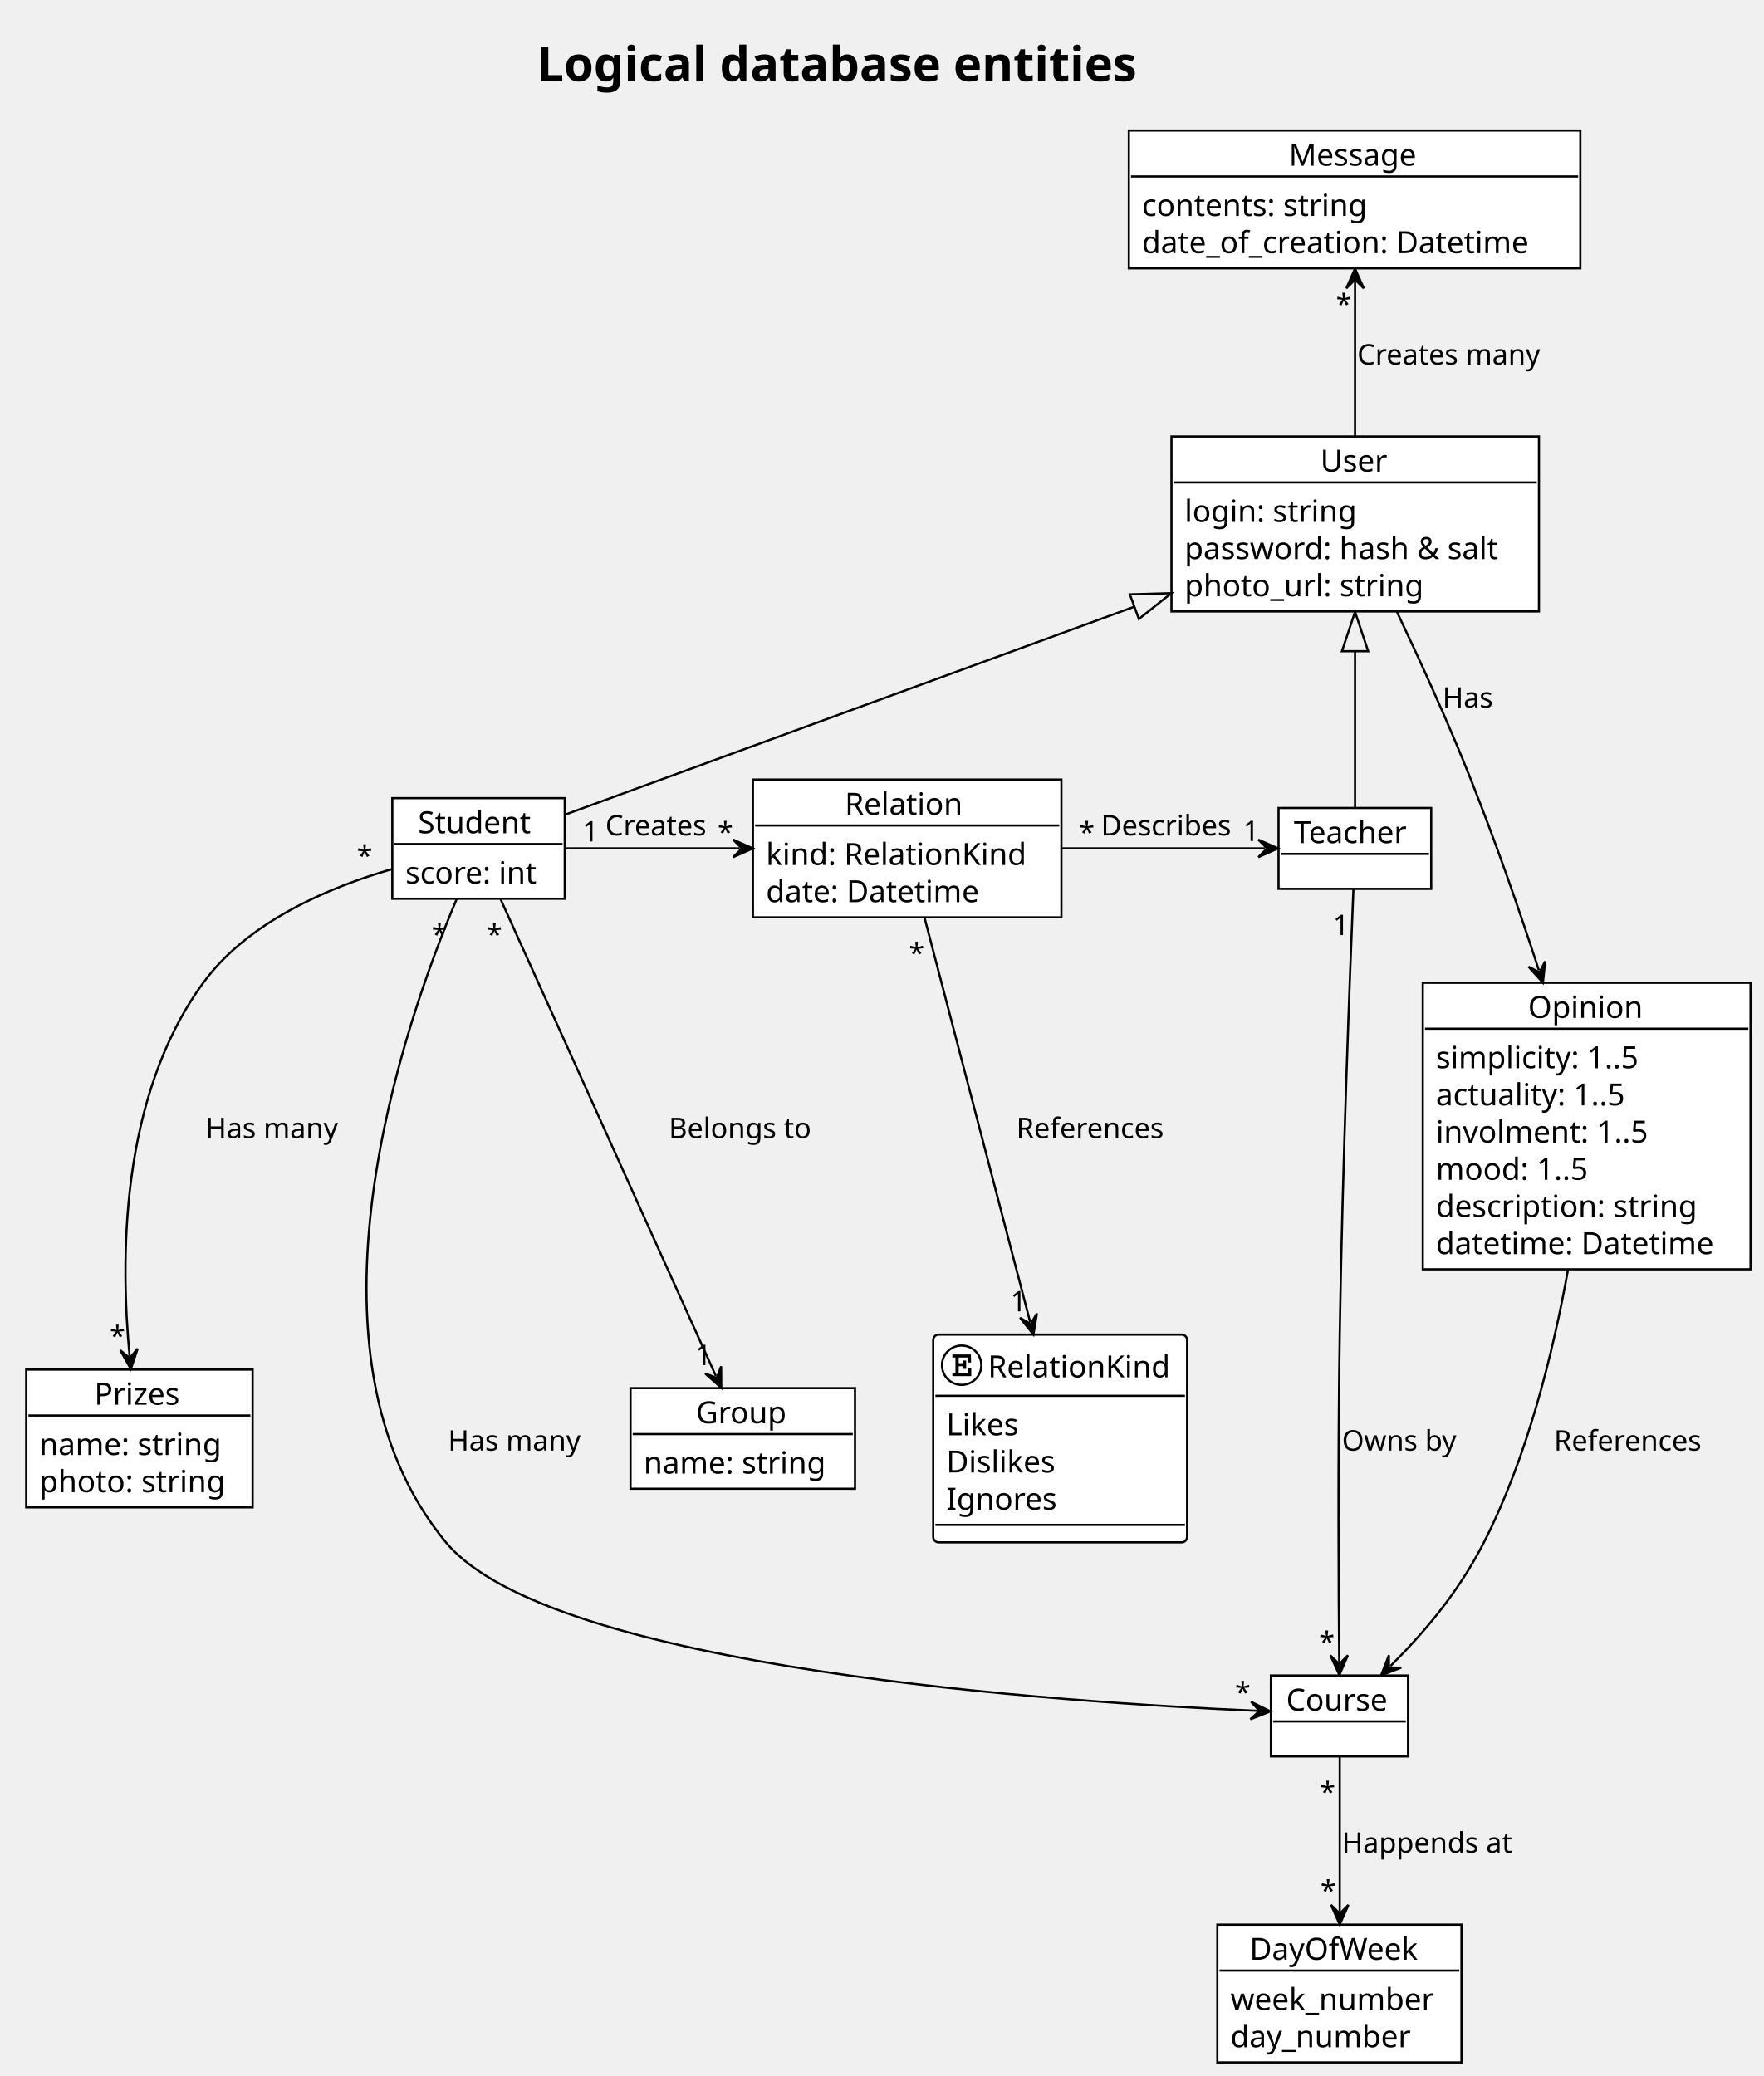
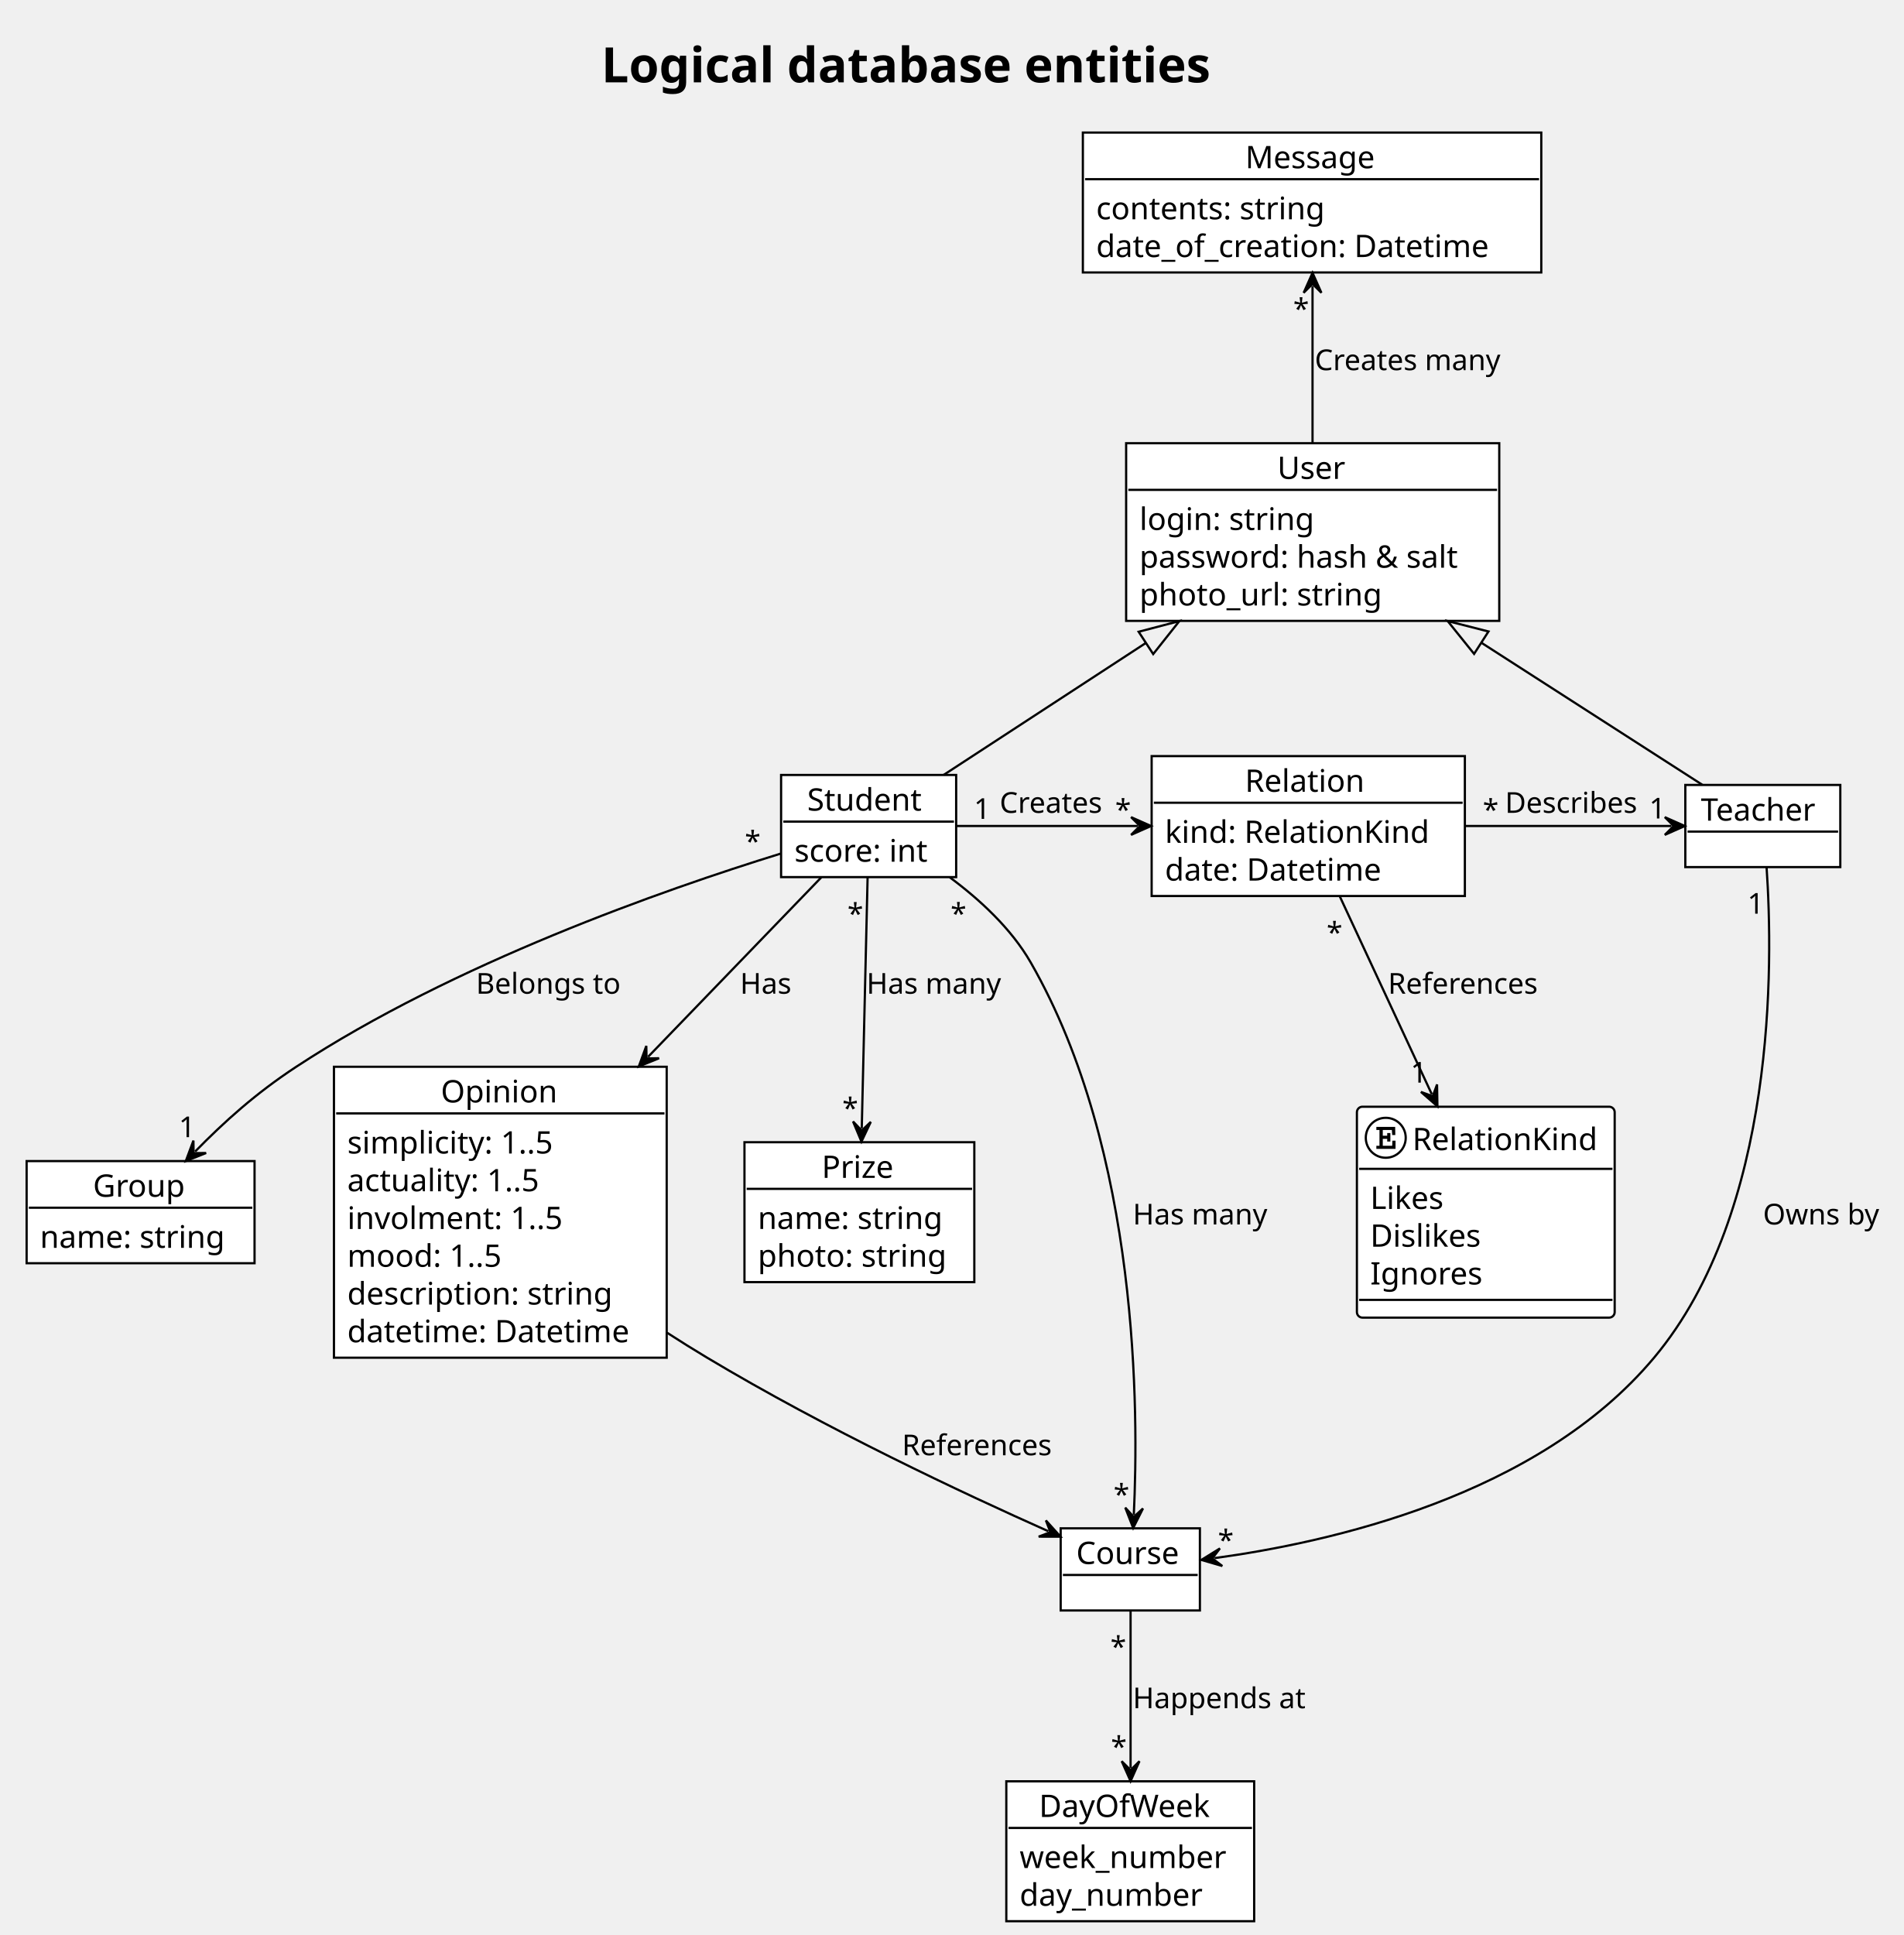
- <svg xmlns="http://www.w3.org/2000/svg" contentStyleType="text/css" height="950px" preserveAspectRatio="none" style="width:807px;height:950px;background:#FFFFFF;" version="1.1" viewBox="0 0 807 950" width="807px" zoomAndPan="magnify">
+ <svg xmlns="http://www.w3.org/2000/svg" contentStyleType="text/css" height="872px" preserveAspectRatio="none" style="width:858px;height:872px;background:#FFFFFF;" version="1.1" viewBox="0 0 858 872" width="858px" zoomAndPan="magnify">
  <defs />
  <g>
-     <text fill="#000000" font-family="Verdana" font-size="22" font-weight="bold" lengthAdjust="spacing" textLength="307.785" x="245.582" y="37.118">Logical database entities</text>
+     <text fill="#000000" font-family="Verdana" font-size="22" font-weight="bold" lengthAdjust="spacing" textLength="307.785" x="270.974" y="37.118">Logical database entities</text>
    <g id="elem_DayOfWeek">
-       <rect fill="#FFFFFF" height="63.044" style="stroke:#000000;stroke-width:1.0;" width="111.695" x="557" y="880.737" />
-       <text fill="#000000" font-family="Verdana" font-size="14" lengthAdjust="spacing" textLength="82.23" x="571.733" y="896.812">DayOfWeek</text>
-       <line style="stroke:#000000;stroke-width:1.0;" x1="558" x2="667.695" y1="901.752" y2="901.752" />
-       <text fill="#000000" font-family="Verdana" font-size="14" lengthAdjust="spacing" textLength="99.695" x="563" y="919.827">week_number</text>
-       <text fill="#000000" font-family="Verdana" font-size="14" lengthAdjust="spacing" textLength="88.689" x="563" y="936.842">day_number</text>
+       <rect fill="#FFFFFF" height="63.044" style="stroke:#000000;stroke-width:1.0;" width="111.695" x="453.5" y="802.737" />
+       <text fill="#000000" font-family="Verdana" font-size="14" lengthAdjust="spacing" textLength="82.23" x="468.233" y="818.812">DayOfWeek</text>
+       <line style="stroke:#000000;stroke-width:1.0;" x1="454.5" x2="564.195" y1="823.752" y2="823.752" />
+       <text fill="#000000" font-family="Verdana" font-size="14" lengthAdjust="spacing" textLength="99.695" x="459.5" y="841.827">week_number</text>
+       <text fill="#000000" font-family="Verdana" font-size="14" lengthAdjust="spacing" textLength="88.689" x="459.5" y="858.842">day_number</text>
    </g>
-     <g id="elem_Prizes">
-       <rect fill="#FFFFFF" height="63.044" style="stroke:#000000;stroke-width:1.0;" width="103.581" x="12" y="626.737" />
-       <text fill="#000000" font-family="Verdana" font-size="14" lengthAdjust="spacing" textLength="41.248" x="43.166" y="642.812">Prizes</text>
-       <line style="stroke:#000000;stroke-width:1.0;" x1="13" x2="114.581" y1="647.752" y2="647.752" />
-       <text fill="#000000" font-family="Verdana" font-size="14" lengthAdjust="spacing" textLength="90.713" x="18" y="665.827">name: string</text>
-       <text fill="#000000" font-family="Verdana" font-size="14" lengthAdjust="spacing" textLength="91.581" x="18" y="682.842">photo: string</text>
+     <g id="elem_Prize">
+       <rect fill="#FFFFFF" height="63.044" style="stroke:#000000;stroke-width:1.0;" width="103.581" x="335.5" y="514.737" />
+       <text fill="#000000" font-family="Verdana" font-size="14" lengthAdjust="spacing" textLength="33.954" x="370.313" y="530.812">Prize</text>
+       <line style="stroke:#000000;stroke-width:1.0;" x1="336.5" x2="438.081" y1="535.752" y2="535.752" />
+       <text fill="#000000" font-family="Verdana" font-size="14" lengthAdjust="spacing" textLength="90.713" x="341.5" y="553.827">name: string</text>
+       <text fill="#000000" font-family="Verdana" font-size="14" lengthAdjust="spacing" textLength="91.581" x="341.5" y="570.842">photo: string</text>
    </g>
    <g id="elem_User">
-       <rect fill="#FFFFFF" height="80.059" style="stroke:#000000;stroke-width:1.0;" width="168.147" x="536" y="199.737" />
-       <text fill="#000000" font-family="Verdana" font-size="14" lengthAdjust="spacing" textLength="31.855" x="604.145" y="215.812">User</text>
-       <line style="stroke:#000000;stroke-width:1.0;" x1="537" x2="703.146" y1="220.752" y2="220.752" />
-       <text fill="#000000" font-family="Verdana" font-size="14" lengthAdjust="spacing" textLength="85.251" x="542" y="238.827">login: string</text>
-       <text fill="#000000" font-family="Verdana" font-size="14" lengthAdjust="spacing" textLength="156.147" x="542" y="255.842">password: hash &amp; salt</text>
-       <text fill="#000000" font-family="Verdana" font-size="14" lengthAdjust="spacing" textLength="119.157" x="542" y="272.856">photo_url: string</text>
+       <rect fill="#FFFFFF" height="80.059" style="stroke:#000000;stroke-width:1.0;" width="168.147" x="507.5" y="199.737" />
+       <text fill="#000000" font-family="Verdana" font-size="14" lengthAdjust="spacing" textLength="31.855" x="575.645" y="215.812">User</text>
+       <line style="stroke:#000000;stroke-width:1.0;" x1="508.5" x2="674.646" y1="220.752" y2="220.752" />
+       <text fill="#000000" font-family="Verdana" font-size="14" lengthAdjust="spacing" textLength="85.251" x="513.5" y="238.827">login: string</text>
+       <text fill="#000000" font-family="Verdana" font-size="14" lengthAdjust="spacing" textLength="156.147" x="513.5" y="255.842">password: hash &amp; salt</text>
+       <text fill="#000000" font-family="Verdana" font-size="14" lengthAdjust="spacing" textLength="119.157" x="513.5" y="272.856">photo_url: string</text>
    </g>
    <g id="elem_Message">
-       <rect fill="#FFFFFF" height="63.044" style="stroke:#000000;stroke-width:1.0;" width="206.585" x="516.5" y="59.737" />
-       <text fill="#000000" font-family="Verdana" font-size="14" lengthAdjust="spacing" textLength="60.197" x="589.694" y="75.812">Message</text>
-       <line style="stroke:#000000;stroke-width:1.0;" x1="517.5" x2="722.085" y1="80.752" y2="80.752" />
-       <text fill="#000000" font-family="Verdana" font-size="14" lengthAdjust="spacing" textLength="111.665" x="522.5" y="98.827">contents: string</text>
-       <text fill="#000000" font-family="Verdana" font-size="14" lengthAdjust="spacing" textLength="194.585" x="522.5" y="115.842">date_of_creation: Datetime</text>
+       <rect fill="#FFFFFF" height="63.044" style="stroke:#000000;stroke-width:1.0;" width="206.585" x="488" y="59.737" />
+       <text fill="#000000" font-family="Verdana" font-size="14" lengthAdjust="spacing" textLength="60.197" x="561.194" y="75.812">Message</text>
+       <line style="stroke:#000000;stroke-width:1.0;" x1="489" x2="693.585" y1="80.752" y2="80.752" />
+       <text fill="#000000" font-family="Verdana" font-size="14" lengthAdjust="spacing" textLength="111.665" x="494" y="98.827">contents: string</text>
+       <text fill="#000000" font-family="Verdana" font-size="14" lengthAdjust="spacing" textLength="194.585" x="494" y="115.842">date_of_creation: Datetime</text>
    </g>
    <g id="elem_Teacher">
-       <rect fill="#FFFFFF" height="37.015" style="stroke:#000000;stroke-width:1.0;" width="69.843" x="585" y="369.737" />
-       <text fill="#000000" font-family="Verdana" font-size="14" lengthAdjust="spacing" textLength="55.843" x="592" y="385.812">Teacher</text>
-       <line style="stroke:#000000;stroke-width:1.0;" x1="586" x2="653.843" y1="390.752" y2="390.752" />
+       <rect fill="#FFFFFF" height="37.015" style="stroke:#000000;stroke-width:1.0;" width="69.843" x="759.5" y="353.737" />
+       <text fill="#000000" font-family="Verdana" font-size="14" lengthAdjust="spacing" textLength="55.843" x="766.5" y="369.812">Teacher</text>
+       <line style="stroke:#000000;stroke-width:1.0;" x1="760.5" x2="828.343" y1="374.752" y2="374.752" />
    </g>
    <g id="elem_Student">
-       <rect fill="#FFFFFF" height="46.029" style="stroke:#000000;stroke-width:1.0;" width="78.897" x="179.5" y="365.237" />
-       <text fill="#000000" font-family="Verdana" font-size="14" lengthAdjust="spacing" textLength="55.385" x="191.256" y="381.312">Student</text>
-       <line style="stroke:#000000;stroke-width:1.0;" x1="180.5" x2="257.397" y1="386.252" y2="386.252" />
-       <text fill="#000000" font-family="Verdana" font-size="14" lengthAdjust="spacing" textLength="66.897" x="185.5" y="404.327">score: int</text>
+       <rect fill="#FFFFFF" height="46.029" style="stroke:#000000;stroke-width:1.0;" width="78.897" x="352" y="349.237" />
+       <text fill="#000000" font-family="Verdana" font-size="14" lengthAdjust="spacing" textLength="55.385" x="363.756" y="365.312">Student</text>
+       <line style="stroke:#000000;stroke-width:1.0;" x1="353" x2="429.897" y1="370.252" y2="370.252" />
+       <text fill="#000000" font-family="Verdana" font-size="14" lengthAdjust="spacing" textLength="66.897" x="358" y="388.327">score: int</text>
    </g>
    <g id="elem_Course">
-       <rect fill="#FFFFFF" height="37.015" style="stroke:#000000;stroke-width:1.0;" width="62.74" x="581.5" y="766.737" />
-       <text fill="#000000" font-family="Verdana" font-size="14" lengthAdjust="spacing" textLength="48.74" x="588.5" y="782.812">Course</text>
-       <line style="stroke:#000000;stroke-width:1.0;" x1="582.5" x2="643.24" y1="787.752" y2="787.752" />
+       <rect fill="#FFFFFF" height="37.015" style="stroke:#000000;stroke-width:1.0;" width="62.74" x="478" y="688.737" />
+       <text fill="#000000" font-family="Verdana" font-size="14" lengthAdjust="spacing" textLength="48.74" x="485" y="704.812">Course</text>
+       <line style="stroke:#000000;stroke-width:1.0;" x1="479" x2="539.74" y1="709.752" y2="709.752" />
    </g>
    <g id="elem_Group">
-       <rect fill="#FFFFFF" height="46.029" style="stroke:#000000;stroke-width:1.0;" width="102.713" x="288.5" y="635.237" />
-       <text fill="#000000" font-family="Verdana" font-size="14" lengthAdjust="spacing" textLength="42.909" x="318.402" y="651.312">Group</text>
-       <line style="stroke:#000000;stroke-width:1.0;" x1="289.5" x2="390.213" y1="656.252" y2="656.252" />
-       <text fill="#000000" font-family="Verdana" font-size="14" lengthAdjust="spacing" textLength="90.713" x="294.5" y="674.327">name: string</text>
+       <rect fill="#FFFFFF" height="46.029" style="stroke:#000000;stroke-width:1.0;" width="102.713" x="12" y="523.237" />
+       <text fill="#000000" font-family="Verdana" font-size="14" lengthAdjust="spacing" textLength="42.909" x="41.902" y="539.312">Group</text>
+       <line style="stroke:#000000;stroke-width:1.0;" x1="13" x2="113.713" y1="544.252" y2="544.252" />
+       <text fill="#000000" font-family="Verdana" font-size="14" lengthAdjust="spacing" textLength="90.713" x="18" y="562.327">name: string</text>
    </g>
    <g id="elem_Relation">
-       <rect fill="#FFFFFF" height="63.044" style="stroke:#000000;stroke-width:1.0;" width="141.151" x="344.5" y="356.737" />
-       <text fill="#000000" font-family="Verdana" font-size="14" lengthAdjust="spacing" textLength="57.039" x="386.556" y="372.812">Relation</text>
-       <line style="stroke:#000000;stroke-width:1.0;" x1="345.5" x2="484.651" y1="377.752" y2="377.752" />
-       <text fill="#000000" font-family="Verdana" font-size="14" lengthAdjust="spacing" textLength="129.151" x="350.5" y="395.827">kind: RelationKind</text>
-       <text fill="#000000" font-family="Verdana" font-size="14" lengthAdjust="spacing" textLength="106.634" x="350.5" y="412.842">date: Datetime</text>
+       <rect fill="#FFFFFF" height="63.044" style="stroke:#000000;stroke-width:1.0;" width="141.151" x="519" y="340.737" />
+       <text fill="#000000" font-family="Verdana" font-size="14" lengthAdjust="spacing" textLength="57.039" x="561.056" y="356.812">Relation</text>
+       <line style="stroke:#000000;stroke-width:1.0;" x1="520" x2="659.151" y1="361.752" y2="361.752" />
+       <text fill="#000000" font-family="Verdana" font-size="14" lengthAdjust="spacing" textLength="129.151" x="525" y="379.827">kind: RelationKind</text>
+       <text fill="#000000" font-family="Verdana" font-size="14" lengthAdjust="spacing" textLength="106.634" x="525" y="396.842">date: Datetime</text>
    </g>
    <g id="elem_Opinion">
-       <rect fill="#FFFFFF" height="131.102" style="stroke:#000000;stroke-width:1.0;" width="149.949" x="651" y="449.737" />
-       <text fill="#000000" font-family="Verdana" font-size="14" lengthAdjust="spacing" textLength="53.642" x="699.154" y="465.812">Opinion</text>
-       <line style="stroke:#000000;stroke-width:1.0;" x1="652" x2="799.949" y1="470.752" y2="470.752" />
-       <text fill="#000000" font-family="Verdana" font-size="14" lengthAdjust="spacing" textLength="105.362" x="657" y="488.827">simplicity: 1..5</text>
-       <text fill="#000000" font-family="Verdana" font-size="14" lengthAdjust="spacing" textLength="99.237" x="657" y="505.842">actuality: 1..5</text>
-       <text fill="#000000" font-family="Verdana" font-size="14" lengthAdjust="spacing" textLength="108.924" x="657" y="522.856">involment: 1..5</text>
-       <text fill="#000000" font-family="Verdana" font-size="14" lengthAdjust="spacing" textLength="78.6" x="657" y="539.871">mood: 1..5</text>
-       <text fill="#000000" font-family="Verdana" font-size="14" lengthAdjust="spacing" textLength="128.393" x="657" y="556.886">description: string</text>
-       <text fill="#000000" font-family="Verdana" font-size="14" lengthAdjust="spacing" textLength="137.949" x="657" y="573.9">datetime: Datetime</text>
+       <rect fill="#FFFFFF" height="131.102" style="stroke:#000000;stroke-width:1.0;" width="149.949" x="150.5" y="480.737" />
+       <text fill="#000000" font-family="Verdana" font-size="14" lengthAdjust="spacing" textLength="53.642" x="198.654" y="496.812">Opinion</text>
+       <line style="stroke:#000000;stroke-width:1.0;" x1="151.5" x2="299.449" y1="501.752" y2="501.752" />
+       <text fill="#000000" font-family="Verdana" font-size="14" lengthAdjust="spacing" textLength="105.362" x="156.5" y="519.827">simplicity: 1..5</text>
+       <text fill="#000000" font-family="Verdana" font-size="14" lengthAdjust="spacing" textLength="99.237" x="156.5" y="536.842">actuality: 1..5</text>
+       <text fill="#000000" font-family="Verdana" font-size="14" lengthAdjust="spacing" textLength="108.924" x="156.5" y="553.856">involment: 1..5</text>
+       <text fill="#000000" font-family="Verdana" font-size="14" lengthAdjust="spacing" textLength="78.6" x="156.5" y="570.871">mood: 1..5</text>
+       <text fill="#000000" font-family="Verdana" font-size="14" lengthAdjust="spacing" textLength="128.393" x="156.5" y="587.886">description: string</text>
+       <text fill="#000000" font-family="Verdana" font-size="14" lengthAdjust="spacing" textLength="137.949" x="156.5" y="604.9">datetime: Datetime</text>
    </g>
    <g id="elem_RelationKind">
-       <rect codeLine="62" fill="#FFFFFF" height="95.044" id="RelationKind" rx="2.5" ry="2.5" style="stroke:#000000;stroke-width:1.0;" width="116.163" x="427" y="610.737" />
-       <ellipse cx="440" cy="624.737" fill="#FFFFFF" rx="9" ry="9" style="stroke:#000000;stroke-width:1.0;" />
-       <path d="M435.766,619.831 L435.766,621.222 L437.172,621.222 L437.172,628.347 L435.766,628.347 L435.766,629.737 L444.406,629.737 L444.406,626.05 L442.984,626.05 L442.906,628.347 L438.656,628.347 L438.656,625.222 L440.656,625.222 L440.656,626.425 L442.078,626.425 L442.078,622.597 L440.656,622.597 L440.656,623.815 L438.656,623.815 L438.656,621.222 L442.75,621.222 L442.906,623.503 L444.312,623.503 L444.234,619.831 L435.766,619.831 Z " fill="#000000" />
-       <text fill="#000000" font-family="Verdana" font-size="14" lengthAdjust="spacing" textLength="88.163" x="452" y="630.305">RelationKind</text>
-       <line style="stroke:#000000;stroke-width:1.0;" x1="428" x2="542.163" y1="638.737" y2="638.737" />
-       <text fill="#000000" font-family="Verdana" font-size="14" lengthAdjust="spacing" textLength="35.554" x="433" y="656.812">Likes</text>
-       <text fill="#000000" font-family="Verdana" font-size="14" lengthAdjust="spacing" textLength="53.525" x="433" y="673.827">Dislikes</text>
-       <text fill="#000000" font-family="Verdana" font-size="14" lengthAdjust="spacing" textLength="53.58" x="433" y="690.842">Ignores</text>
-       <line style="stroke:#000000;stroke-width:1.0;" x1="428" x2="542.163" y1="697.781" y2="697.781" />
+       <rect codeLine="62" fill="#FFFFFF" height="95.044" id="RelationKind" rx="2.5" ry="2.5" style="stroke:#000000;stroke-width:1.0;" width="116.163" x="611.5" y="498.737" />
+       <ellipse cx="624.5" cy="512.737" fill="#FFFFFF" rx="9" ry="9" style="stroke:#000000;stroke-width:1.0;" />
+       <path d="M620.266,507.831 L620.266,509.222 L621.672,509.222 L621.672,516.347 L620.266,516.347 L620.266,517.737 L628.906,517.737 L628.906,514.05 L627.484,514.05 L627.406,516.347 L623.156,516.347 L623.156,513.222 L625.156,513.222 L625.156,514.425 L626.578,514.425 L626.578,510.597 L625.156,510.597 L625.156,511.815 L623.156,511.815 L623.156,509.222 L627.25,509.222 L627.406,511.503 L628.812,511.503 L628.734,507.831 L620.266,507.831 Z " fill="#000000" />
+       <text fill="#000000" font-family="Verdana" font-size="14" lengthAdjust="spacing" textLength="88.163" x="636.5" y="518.305">RelationKind</text>
+       <line style="stroke:#000000;stroke-width:1.0;" x1="612.5" x2="726.663" y1="526.737" y2="526.737" />
+       <text fill="#000000" font-family="Verdana" font-size="14" lengthAdjust="spacing" textLength="35.554" x="617.5" y="544.812">Likes</text>
+       <text fill="#000000" font-family="Verdana" font-size="14" lengthAdjust="spacing" textLength="53.525" x="617.5" y="561.827">Dislikes</text>
+       <text fill="#000000" font-family="Verdana" font-size="14" lengthAdjust="spacing" textLength="53.58" x="617.5" y="578.842">Ignores</text>
+       <line style="stroke:#000000;stroke-width:1.0;" x1="612.5" x2="726.663" y1="585.781" y2="585.781" />
    </g>
    <g id="link_Course_DayOfWeek">
-       <path codeLine="41" d="M613,803.877 C613,823.797 613,850.567 613,874.677 " fill="none" id="Course-to-DayOfWeek" style="stroke:#000000;stroke-width:1.0;" />
-       <polygon fill="#000000" points="613,880.677,617,871.677,613,875.677,609,871.677,613,880.677" style="stroke:#000000;stroke-width:1.0;" />
-       <text fill="#000000" font-family="Verdana" font-size="13" lengthAdjust="spacing" textLength="82.12" x="614" y="847.807">Happends at</text>
-       <text fill="#000000" font-family="Verdana" font-size="13" lengthAdjust="spacing" textLength="8.265" x="603.902" y="824.741">*</text>
-       <text fill="#000000" font-family="Verdana" font-size="13" lengthAdjust="spacing" textLength="8.265" x="604.141" y="869.802">*</text>
+       <path codeLine="41" d="M509.5,725.877 C509.5,745.797 509.5,772.567 509.5,796.677 " fill="none" id="Course-to-DayOfWeek" style="stroke:#000000;stroke-width:1.0;" />
+       <polygon fill="#000000" points="509.5,802.677,513.5,793.677,509.5,797.677,505.5,793.677,509.5,802.677" style="stroke:#000000;stroke-width:1.0;" />
+       <text fill="#000000" font-family="Verdana" font-size="13" lengthAdjust="spacing" textLength="82.12" x="510.5" y="769.807">Happends at</text>
+       <text fill="#000000" font-family="Verdana" font-size="13" lengthAdjust="spacing" textLength="8.265" x="500.402" y="746.741">*</text>
+       <text fill="#000000" font-family="Verdana" font-size="13" lengthAdjust="spacing" textLength="8.265" x="500.641" y="791.802">*</text>
    </g>
    <g id="link_Relation_RelationKind">
-       <path codeLine="68" d="M423.03,419.977 C435.24,466.727 457.044,550.212 471.334,604.922 " fill="none" id="Relation-to-RelationKind" style="stroke:#000000;stroke-width:1.0;" />
-       <polygon fill="#000000" points="472.85,610.727,474.446,601.009,471.586,605.89,466.705,603.03,472.85,610.727" style="stroke:#000000;stroke-width:1.0;" />
-       <text fill="#000000" font-family="Verdana" font-size="13" lengthAdjust="spacing" textLength="71.906" x="465" y="520.807">References</text>
-       <text fill="#000000" font-family="Verdana" font-size="13" lengthAdjust="spacing" textLength="8.265" x="415.835" y="440.847">*</text>
-       <text fill="#000000" font-family="Verdana" font-size="13" lengthAdjust="spacing" textLength="8.265" x="462.284" y="600.09">1</text>
+       <path codeLine="68" d="M603.8,403.987 C616.03,430.267 631.27,463.047 645.25,493.107 " fill="none" id="Relation-to-RelationKind" style="stroke:#000000;stroke-width:1.0;" />
+       <polygon fill="#000000" points="647.78,498.547,647.612,488.7,645.672,494.014,640.358,492.074,647.78,498.547" style="stroke:#000000;stroke-width:1.0;" />
+       <text fill="#000000" font-family="Verdana" font-size="13" lengthAdjust="spacing" textLength="71.906" x="625.5" y="447.807">References</text>
+       <text fill="#000000" font-family="Verdana" font-size="13" lengthAdjust="spacing" textLength="8.265" x="597.839" y="424.859">*</text>
+       <text fill="#000000" font-family="Verdana" font-size="13" lengthAdjust="spacing" textLength="8.265" x="635.689" y="487.881">1</text>
    </g>
    <g id="link_Message_User">
-       <path codeLine="70" d="M620,128.947 C620,151.267 620,175.647 620,199.687 " fill="none" id="Message-backto-User" style="stroke:#000000;stroke-width:1.0;" />
-       <polygon fill="#000000" points="620,122.947,616,131.947,620,127.947,624,131.947,620,122.947" style="stroke:#000000;stroke-width:1.0;" />
-       <text fill="#000000" font-family="Verdana" font-size="13" lengthAdjust="spacing" textLength="90.759" x="621" y="166.807">Creates many</text>
-       <text fill="#000000" font-family="Verdana" font-size="13" lengthAdjust="spacing" textLength="8.265" x="611.279" y="143.811">*</text>
+       <path codeLine="70" d="M591.5,128.947 C591.5,151.267 591.5,175.647 591.5,199.687 " fill="none" id="Message-backto-User" style="stroke:#000000;stroke-width:1.0;" />
+       <polygon fill="#000000" points="591.5,122.947,587.5,131.947,591.5,127.947,595.5,131.947,591.5,122.947" style="stroke:#000000;stroke-width:1.0;" />
+       <text fill="#000000" font-family="Verdana" font-size="13" lengthAdjust="spacing" textLength="90.759" x="592.5" y="166.807">Creates many</text>
+       <text fill="#000000" font-family="Verdana" font-size="13" lengthAdjust="spacing" textLength="8.265" x="582.779" y="143.811">*</text>
    </g>
    <g id="link_User_Student">
-       <path codeLine="72" d="M519.033,277.625 C433.943,308.715 322.94,349.267 258.74,372.717 " fill="none" id="User-backto-Student" style="stroke:#000000;stroke-width:1.0;" />
-       <polygon fill="none" points="535.94,271.447,516.974,271.989,521.092,283.26,535.94,271.447" style="stroke:#000000;stroke-width:1.0;" />
+       <path codeLine="72" d="M516.416,289.725 C481.666,312.405 454.28,330.267 425.3,349.187 " fill="none" id="User-backto-Student" style="stroke:#000000;stroke-width:1.0;" />
+       <polygon fill="none" points="531.49,279.887,513.137,284.701,519.696,294.75,531.49,279.887" style="stroke:#000000;stroke-width:1.0;" />
    </g>
    <g id="link_User_Teacher">
-       <path codeLine="73" d="M620,297.997 C620,327.157 620,347.537 620,369.597 " fill="none" id="User-backto-Teacher" style="stroke:#000000;stroke-width:1.0;" />
-       <polygon fill="none" points="620,279.997,614,297.997,626,297.997,620,279.997" style="stroke:#000000;stroke-width:1.0;" />
+       <path codeLine="73" d="M667.551,289.621 C705.741,314.171 737.96,334.897 767.21,353.697 " fill="none" id="User-backto-Teacher" style="stroke:#000000;stroke-width:1.0;" />
+       <polygon fill="none" points="652.41,279.887,664.307,294.668,670.796,284.574,652.41,279.887" style="stroke:#000000;stroke-width:1.0;" />
    </g>
-     <g id="link_Student_Prizes">
-       <path codeLine="75" d="M179.29,397.727 C150.65,406.017 113.54,421.617 93,449.737 C54.59,502.307 55.141,576.834 59.301,620.504 " fill="none" id="Student-to-Prizes" style="stroke:#000000;stroke-width:1.0;" />
-       <polygon fill="#000000" points="59.87,626.477,62.998,617.139,59.396,621.5,55.035,617.897,59.87,626.477" style="stroke:#000000;stroke-width:1.0;" />
-       <text fill="#000000" font-family="Verdana" font-size="13" lengthAdjust="spacing" textLength="65.292" x="94" y="520.807">Has many</text>
-       <text fill="#000000" font-family="Verdana" font-size="13" lengthAdjust="spacing" textLength="8.265" x="163.265" y="396.235">*</text>
-       <text fill="#000000" font-family="Verdana" font-size="13" lengthAdjust="spacing" textLength="8.265" x="50.166" y="616.042">*</text>
+     <g id="link_Student_Prize">
+       <path codeLine="75" d="M390.99,395.367 C390.28,425.677 389.148,474.219 388.358,508.479 " fill="none" id="Student-to-Prize" style="stroke:#000000;stroke-width:1.0;" />
+       <polygon fill="#000000" points="388.22,514.477,392.426,505.572,388.335,509.479,384.428,505.387,388.22,514.477" style="stroke:#000000;stroke-width:1.0;" />
+       <text fill="#000000" font-family="Verdana" font-size="13" lengthAdjust="spacing" textLength="65.292" x="390.5" y="447.807">Has many</text>
+       <text fill="#000000" font-family="Verdana" font-size="13" lengthAdjust="spacing" textLength="8.265" x="381.882" y="416.385">*</text>
+       <text fill="#000000" font-family="Verdana" font-size="13" lengthAdjust="spacing" textLength="8.265" x="379.577" y="504.042">*</text>
    </g>
    <g id="link_Student_Course">
-       <path codeLine="76" d="M208.9,411.567 C185,468.147 132.17,618.807 204,705.737 C252.07,763.907 487.705,779.151 575.265,782.891 " fill="none" id="Student-to-Course" style="stroke:#000000;stroke-width:1.0;" />
-       <polygon fill="#000000" points="581.26,783.147,572.439,778.767,576.265,782.934,572.097,786.76,581.26,783.147" style="stroke:#000000;stroke-width:1.0;" />
-       <text fill="#000000" font-family="Verdana" font-size="13" lengthAdjust="spacing" textLength="65.292" x="205" y="663.807">Has many</text>
-       <text fill="#000000" font-family="Verdana" font-size="13" lengthAdjust="spacing" textLength="8.265" x="197.508" y="432.246">*</text>
-       <text fill="#000000" font-family="Verdana" font-size="13" lengthAdjust="spacing" textLength="8.265" x="565.056" y="779.09">*</text>
+       <path codeLine="76" d="M427.99,395.337 C441.54,405.387 455.73,418.467 464.5,433.737 C513.56,519.187 513.137,637.054 510.957,682.594 " fill="none" id="Student-to-Course" style="stroke:#000000;stroke-width:1.0;" />
+       <polygon fill="#000000" points="510.67,688.587,515.096,679.789,510.909,683.593,507.105,679.406,510.67,688.587" style="stroke:#000000;stroke-width:1.0;" />
+       <text fill="#000000" font-family="Verdana" font-size="13" lengthAdjust="spacing" textLength="65.292" x="510.5" y="551.807">Has many</text>
+       <text fill="#000000" font-family="Verdana" font-size="13" lengthAdjust="spacing" textLength="8.265" x="428.363" y="416.347">*</text>
+       <text fill="#000000" font-family="Verdana" font-size="13" lengthAdjust="spacing" textLength="8.265" x="501.819" y="678.125">*</text>
    </g>
    <g id="link_Teacher_Course">
-       <path codeLine="77" d="M619.26,406.747 C617.71,444.177 614.2,534.757 613,610.737 C612.1,667.657 612.475,729.098 612.765,760.508 " fill="none" id="Teacher-to-Course" style="stroke:#000000;stroke-width:1.0;" />
-       <polygon fill="#000000" points="612.82,766.507,616.737,757.471,612.774,761.508,608.737,757.545,612.82,766.507" style="stroke:#000000;stroke-width:1.0;" />
-       <text fill="#000000" font-family="Verdana" font-size="13" lengthAdjust="spacing" textLength="56.234" x="614" y="663.807">Owns by</text>
-       <text fill="#000000" font-family="Verdana" font-size="13" lengthAdjust="spacing" textLength="8.265" x="609.873" y="427.903">1</text>
-       <text fill="#000000" font-family="Verdana" font-size="13" lengthAdjust="spacing" textLength="8.265" x="603.522" y="756.018">*</text>
+       <path codeLine="77" d="M796.12,390.887 C799.09,433.957 800.67,545.737 745.5,611.737 C692.99,674.547 598.614,695.132 547.334,702.162 " fill="none" id="Teacher-to-Course" style="stroke:#000000;stroke-width:1.0;" />
+       <polygon fill="#000000" points="541.39,702.977,550.85,705.718,546.344,702.298,549.763,697.792,541.39,702.977" style="stroke:#000000;stroke-width:1.0;" />
+       <text fill="#000000" font-family="Verdana" font-size="13" lengthAdjust="spacing" textLength="56.234" x="794.5" y="551.807">Owns by</text>
+       <text fill="#000000" font-family="Verdana" font-size="13" lengthAdjust="spacing" textLength="8.265" x="787.483" y="411.754">1</text>
+       <text fill="#000000" font-family="Verdana" font-size="13" lengthAdjust="spacing" textLength="8.265" x="548.846" y="698.702">*</text>
    </g>
    <g id="link_Student_Group">
-       <path codeLine="79" d="M229.11,411.627 C251.94,462.197 304.81,579.299 327.541,629.629 " fill="none" id="Student-to-Group" style="stroke:#000000;stroke-width:1.0;" />
-       <polygon fill="#000000" points="330.01,635.097,329.951,625.249,327.952,630.54,322.66,628.541,330.01,635.097" style="stroke:#000000;stroke-width:1.0;" />
-       <text fill="#000000" font-family="Verdana" font-size="13" lengthAdjust="spacing" textLength="68.796" x="306" y="520.807">Belongs to</text>
-       <text fill="#000000" font-family="Verdana" font-size="13" lengthAdjust="spacing" textLength="8.265" x="222.644" y="432.32">*</text>
-       <text fill="#000000" font-family="Verdana" font-size="13" lengthAdjust="spacing" textLength="8.265" x="318.153" y="624.658">1</text>
+       <path codeLine="79" d="M351.68,384.717 C298.98,401.007 204.49,434.137 133.5,480.737 C115.13,492.797 101.15,505.452 87.93,518.942 " fill="none" id="Student-to-Group" style="stroke:#000000;stroke-width:1.0;" />
+       <polygon fill="#000000" points="83.73,523.227,92.886,519.599,87.23,519.656,87.172,514,83.73,523.227" style="stroke:#000000;stroke-width:1.0;" />
+       <text fill="#000000" font-family="Verdana" font-size="13" lengthAdjust="spacing" textLength="68.796" x="214.5" y="447.807">Belongs to</text>
+       <text fill="#000000" font-family="Verdana" font-size="13" lengthAdjust="spacing" textLength="8.265" x="335.635" y="383.776">*</text>
+       <text fill="#000000" font-family="Verdana" font-size="13" lengthAdjust="spacing" textLength="8.265" x="80.579" y="512.448">1</text>
    </g>
    <g id="link_Student_Relation">
-       <path codeLine="81" d="M258.66,388.237 C283.27,388.237 309.6,388.237 338.46,388.237 " fill="none" id="Student-to-Relation" style="stroke:#000000;stroke-width:1.0;" />
-       <polygon fill="#000000" points="344.46,388.237,335.46,384.237,339.46,388.237,335.46,392.237,344.46,388.237" style="stroke:#000000;stroke-width:1.0;" />
-       <text fill="#000000" font-family="Verdana" font-size="13" lengthAdjust="spacing" textLength="49.816" x="277" y="382.307">Creates</text>
-       <text fill="#000000" font-family="Verdana" font-size="13" lengthAdjust="spacing" textLength="8.265" x="266.47" y="385.04">1</text>
-       <text fill="#000000" font-family="Verdana" font-size="13" lengthAdjust="spacing" textLength="8.265" x="328.313" y="385.528">*</text>
+       <path codeLine="81" d="M431.09,372.237 C456.15,372.237 483.25,372.237 512.72,372.237 " fill="none" id="Student-to-Relation" style="stroke:#000000;stroke-width:1.0;" />
+       <polygon fill="#000000" points="518.72,372.237,509.72,368.237,513.72,372.237,509.72,376.237,518.72,372.237" style="stroke:#000000;stroke-width:1.0;" />
+       <text fill="#000000" font-family="Verdana" font-size="13" lengthAdjust="spacing" textLength="49.816" x="450.5" y="366.307">Creates</text>
+       <text fill="#000000" font-family="Verdana" font-size="13" lengthAdjust="spacing" textLength="8.265" x="438.887" y="369.04">1</text>
+       <text fill="#000000" font-family="Verdana" font-size="13" lengthAdjust="spacing" textLength="8.265" x="502.547" y="369.528">*</text>
    </g>
    <g id="link_Relation_Teacher">
-       <path codeLine="82" d="M485.55,388.237 C519.02,388.237 551.54,388.237 578.75,388.237 " fill="none" id="Relation-to-Teacher" style="stroke:#000000;stroke-width:1.0;" />
-       <polygon fill="#000000" points="584.75,388.237,575.75,384.237,579.75,388.237,575.75,392.237,584.75,388.237" style="stroke:#000000;stroke-width:1.0;" />
-       <text fill="#000000" font-family="Verdana" font-size="13" lengthAdjust="spacing" textLength="63.039" x="503.75" y="382.307">Describes</text>
-       <text fill="#000000" font-family="Verdana" font-size="13" lengthAdjust="spacing" textLength="8.265" x="493.71" y="385.528">*</text>
-       <text fill="#000000" font-family="Verdana" font-size="13" lengthAdjust="spacing" textLength="8.265" x="568.698" y="384.841">1</text>
+       <path codeLine="82" d="M660.05,372.237 C693.52,372.237 726.04,372.237 753.25,372.237 " fill="none" id="Relation-to-Teacher" style="stroke:#000000;stroke-width:1.0;" />
+       <polygon fill="#000000" points="759.25,372.237,750.25,368.237,754.25,372.237,750.25,376.237,759.25,372.237" style="stroke:#000000;stroke-width:1.0;" />
+       <text fill="#000000" font-family="Verdana" font-size="13" lengthAdjust="spacing" textLength="63.039" x="678.25" y="366.307">Describes</text>
+       <text fill="#000000" font-family="Verdana" font-size="13" lengthAdjust="spacing" textLength="8.265" x="668.21" y="369.528">*</text>
+       <text fill="#000000" font-family="Verdana" font-size="13" lengthAdjust="spacing" textLength="8.265" x="743.198" y="368.841">1</text>
    </g>
-     <g id="link_User_Opinion">
-       <path codeLine="84" d="M639.06,279.757 C649.64,302.057 662.7,330.687 673,356.737 C684.94,386.917 694.764,415.281 704.104,444.002 " fill="none" id="User-to-Opinion" style="stroke:#000000;stroke-width:1.0;" />
-       <polygon fill="#000000" points="705.96,449.707,706.981,439.911,704.414,444.952,699.373,442.386,705.96,449.707" style="stroke:#000000;stroke-width:1.0;" />
-       <text fill="#000000" font-family="Verdana" font-size="13" lengthAdjust="spacing" textLength="24.35" x="660" y="323.807">Has</text>
+     <g id="link_Student_Opinion">
+       <path codeLine="84" d="M370.14,395.367 C349.39,416.877 321.016,446.26 292.056,476.27 " fill="none" id="Student-to-Opinion" style="stroke:#000000;stroke-width:1.0;" />
+       <polygon fill="#000000" points="287.89,480.587,297.018,476.889,291.362,476.989,291.261,471.333,287.89,480.587" style="stroke:#000000;stroke-width:1.0;" />
+       <text fill="#000000" font-family="Verdana" font-size="13" lengthAdjust="spacing" textLength="24.35" x="333.5" y="447.807">Has</text>
    </g>
    <g id="link_Opinion_Course">
-       <path codeLine="85" d="M717.43,581.107 C710.63,618.957 698.85,666.777 679,705.737 C667.04,729.217 651.1,747.552 636.19,762.412 " fill="none" id="Opinion-to-Course" style="stroke:#000000;stroke-width:1.0;" />
-       <polygon fill="#000000" points="631.94,766.647,641.138,763.127,635.481,763.118,635.491,757.461,631.94,766.647" style="stroke:#000000;stroke-width:1.0;" />
-       <text fill="#000000" font-family="Verdana" font-size="13" lengthAdjust="spacing" textLength="71.906" x="711" y="663.807">References</text>
+       <path codeLine="85" d="M300.57,600.557 C306.57,604.437 312.6,608.207 318.5,611.737 C372.62,644.137 433.901,672.853 472.451,690.053 " fill="none" id="Opinion-to-Course" style="stroke:#000000;stroke-width:1.0;" />
+       <polygon fill="#000000" points="477.93,692.497,471.341,685.177,473.364,690.46,468.081,692.483,477.93,692.497" style="stroke:#000000;stroke-width:1.0;" />
+       <text fill="#000000" font-family="Verdana" font-size="13" lengthAdjust="spacing" textLength="71.906" x="406.5" y="655.807">References</text>
    </g>
  </g>
</svg>
